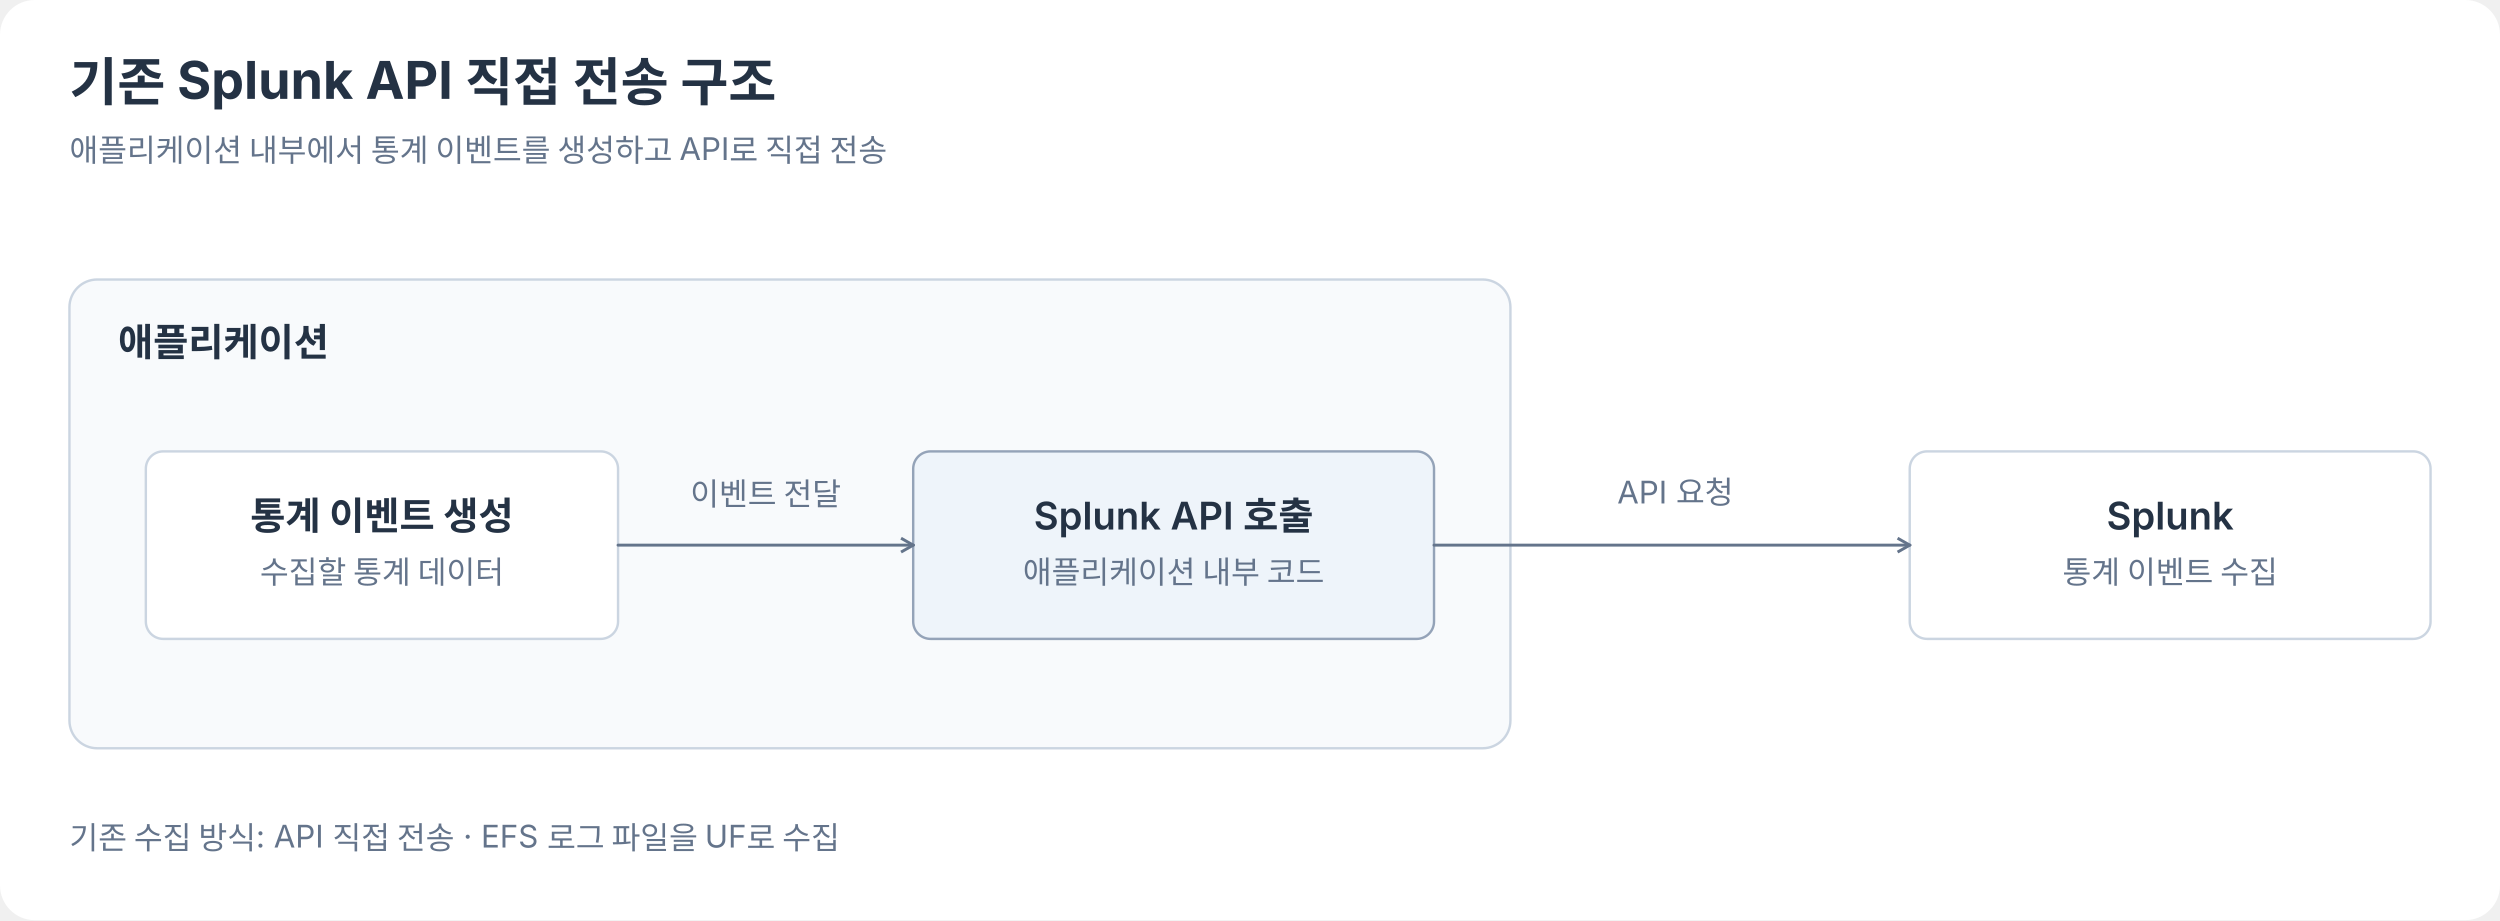
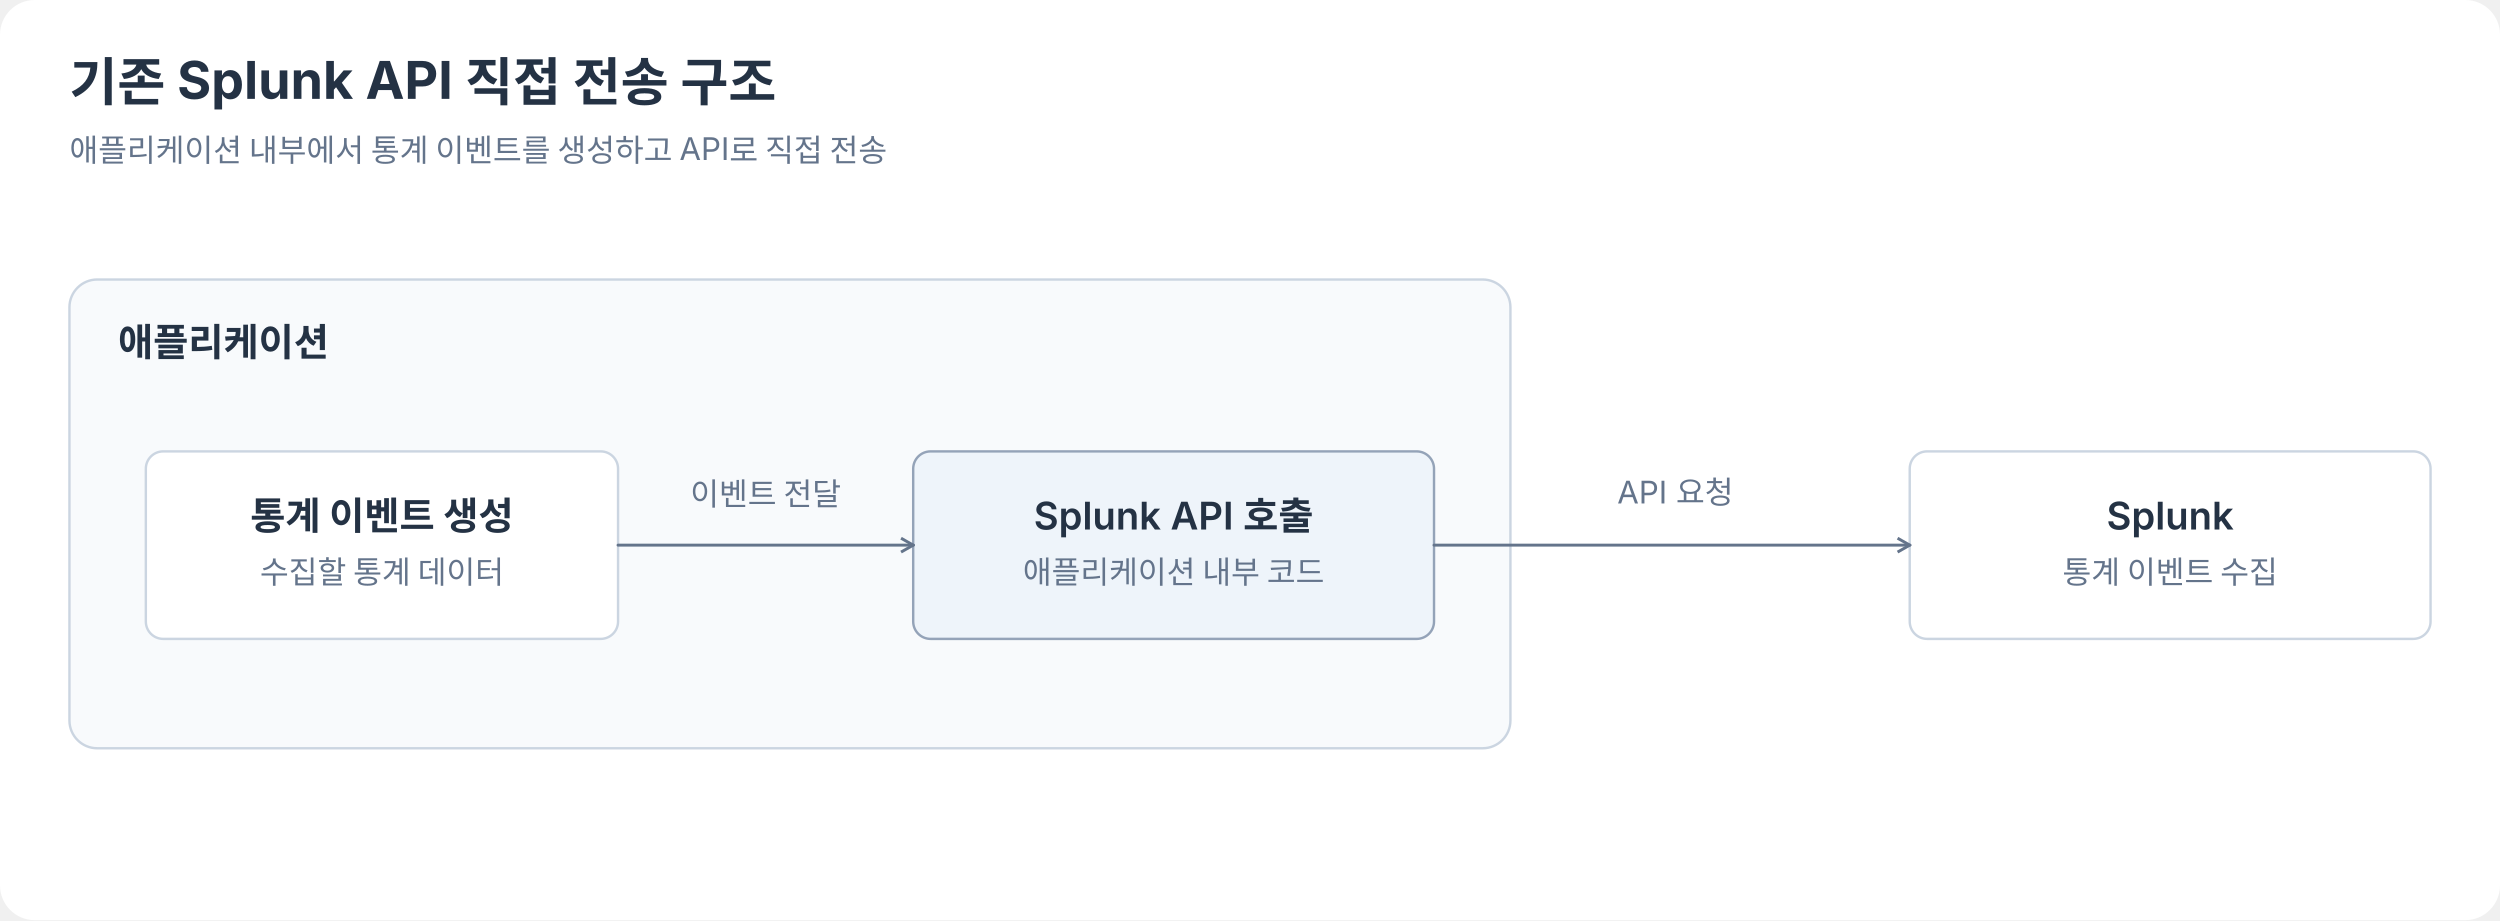
<svg xmlns="http://www.w3.org/2000/svg" width="1440" height="530" viewBox="0 0 1440 530" role="img" aria-labelledby="title desc">
  <defs>
    <marker id="arrow" markerWidth="10" markerHeight="10" refX="9" refY="5" orient="auto" markerUnits="userSpaceOnUse">
      <path d="M2 1 L9 5 L2 9" fill="none" stroke="#64748b" stroke-width="1.7" />
    </marker>
    <style>
text {font-family:-apple-system,BlinkMacSystemFont,'Apple SD Gothic Neo','Noto Sans KR',sans-serif;fill:#243244;}
.heading {font-size:30px;font-weight:650;}
.label {font-size:22px;font-weight:600;}
.small {font-size:18px;fill:#64748b;}
.center {text-anchor:middle;}
.box {fill:white;stroke:#cbd5e1;stroke-width:1.4;}
.line {fill:none;stroke:#64748b;stroke-width:1.7;stroke-linecap:round;stroke-linejoin:round;marker-end:url(#arrow);}
</style>
  </defs>
  <rect width="1440" height="530" rx="20" fill="#fff" />
  <text class="heading" x="40" y="58">기존 Splunk API 직접 전송 구조</text>
  <text class="small" x="40" y="93">애플리케이션 내부에서 통계 이벤트를 생성하고 API로 직접 전송</text>
  <rect x="40" y="161" width="830" height="270" rx="16" fill="#f8fafc" stroke="#cbd5e1" stroke-width="1.4" />
  <text class="label" x="68" y="205">애플리케이션</text>
  <rect class="box" x="84" y="260" width="272" height="108" rx="10" />
  <text class="label center" x="220" y="305">통계 이벤트 생성</text>
  <text class="small center" x="220" y="336">수집할 통계 데이터</text>
  <rect x="526" y="260" width="300" height="108" rx="10" fill="#eef4fa" stroke="#94a3b8" stroke-width="1.4" />
  <text class="label center" x="676" y="305">Splunk API 호출</text>
  <text class="small center" x="676" y="336">애플리케이션 내부 코드</text>
  <path class="line" d="M356 314 H526" />
  <text class="small center" x="441" y="291">이벤트 전달</text>
  <rect class="box" x="1100" y="260" width="300" height="108" rx="10" />
  <text class="label center" x="1250" y="305">Splunk</text>
  <text class="small center" x="1250" y="336">통계 이벤트 수집</text>
  <path class="line" d="M826 314 H1100" />
  <text class="small center" x="965" y="290">API 요청</text>
-   <text class="small" x="40" y="489">기존 수집 방식: API 직접 전송 · EFS 로그 파일을 UF로 수집</text>
</svg>
